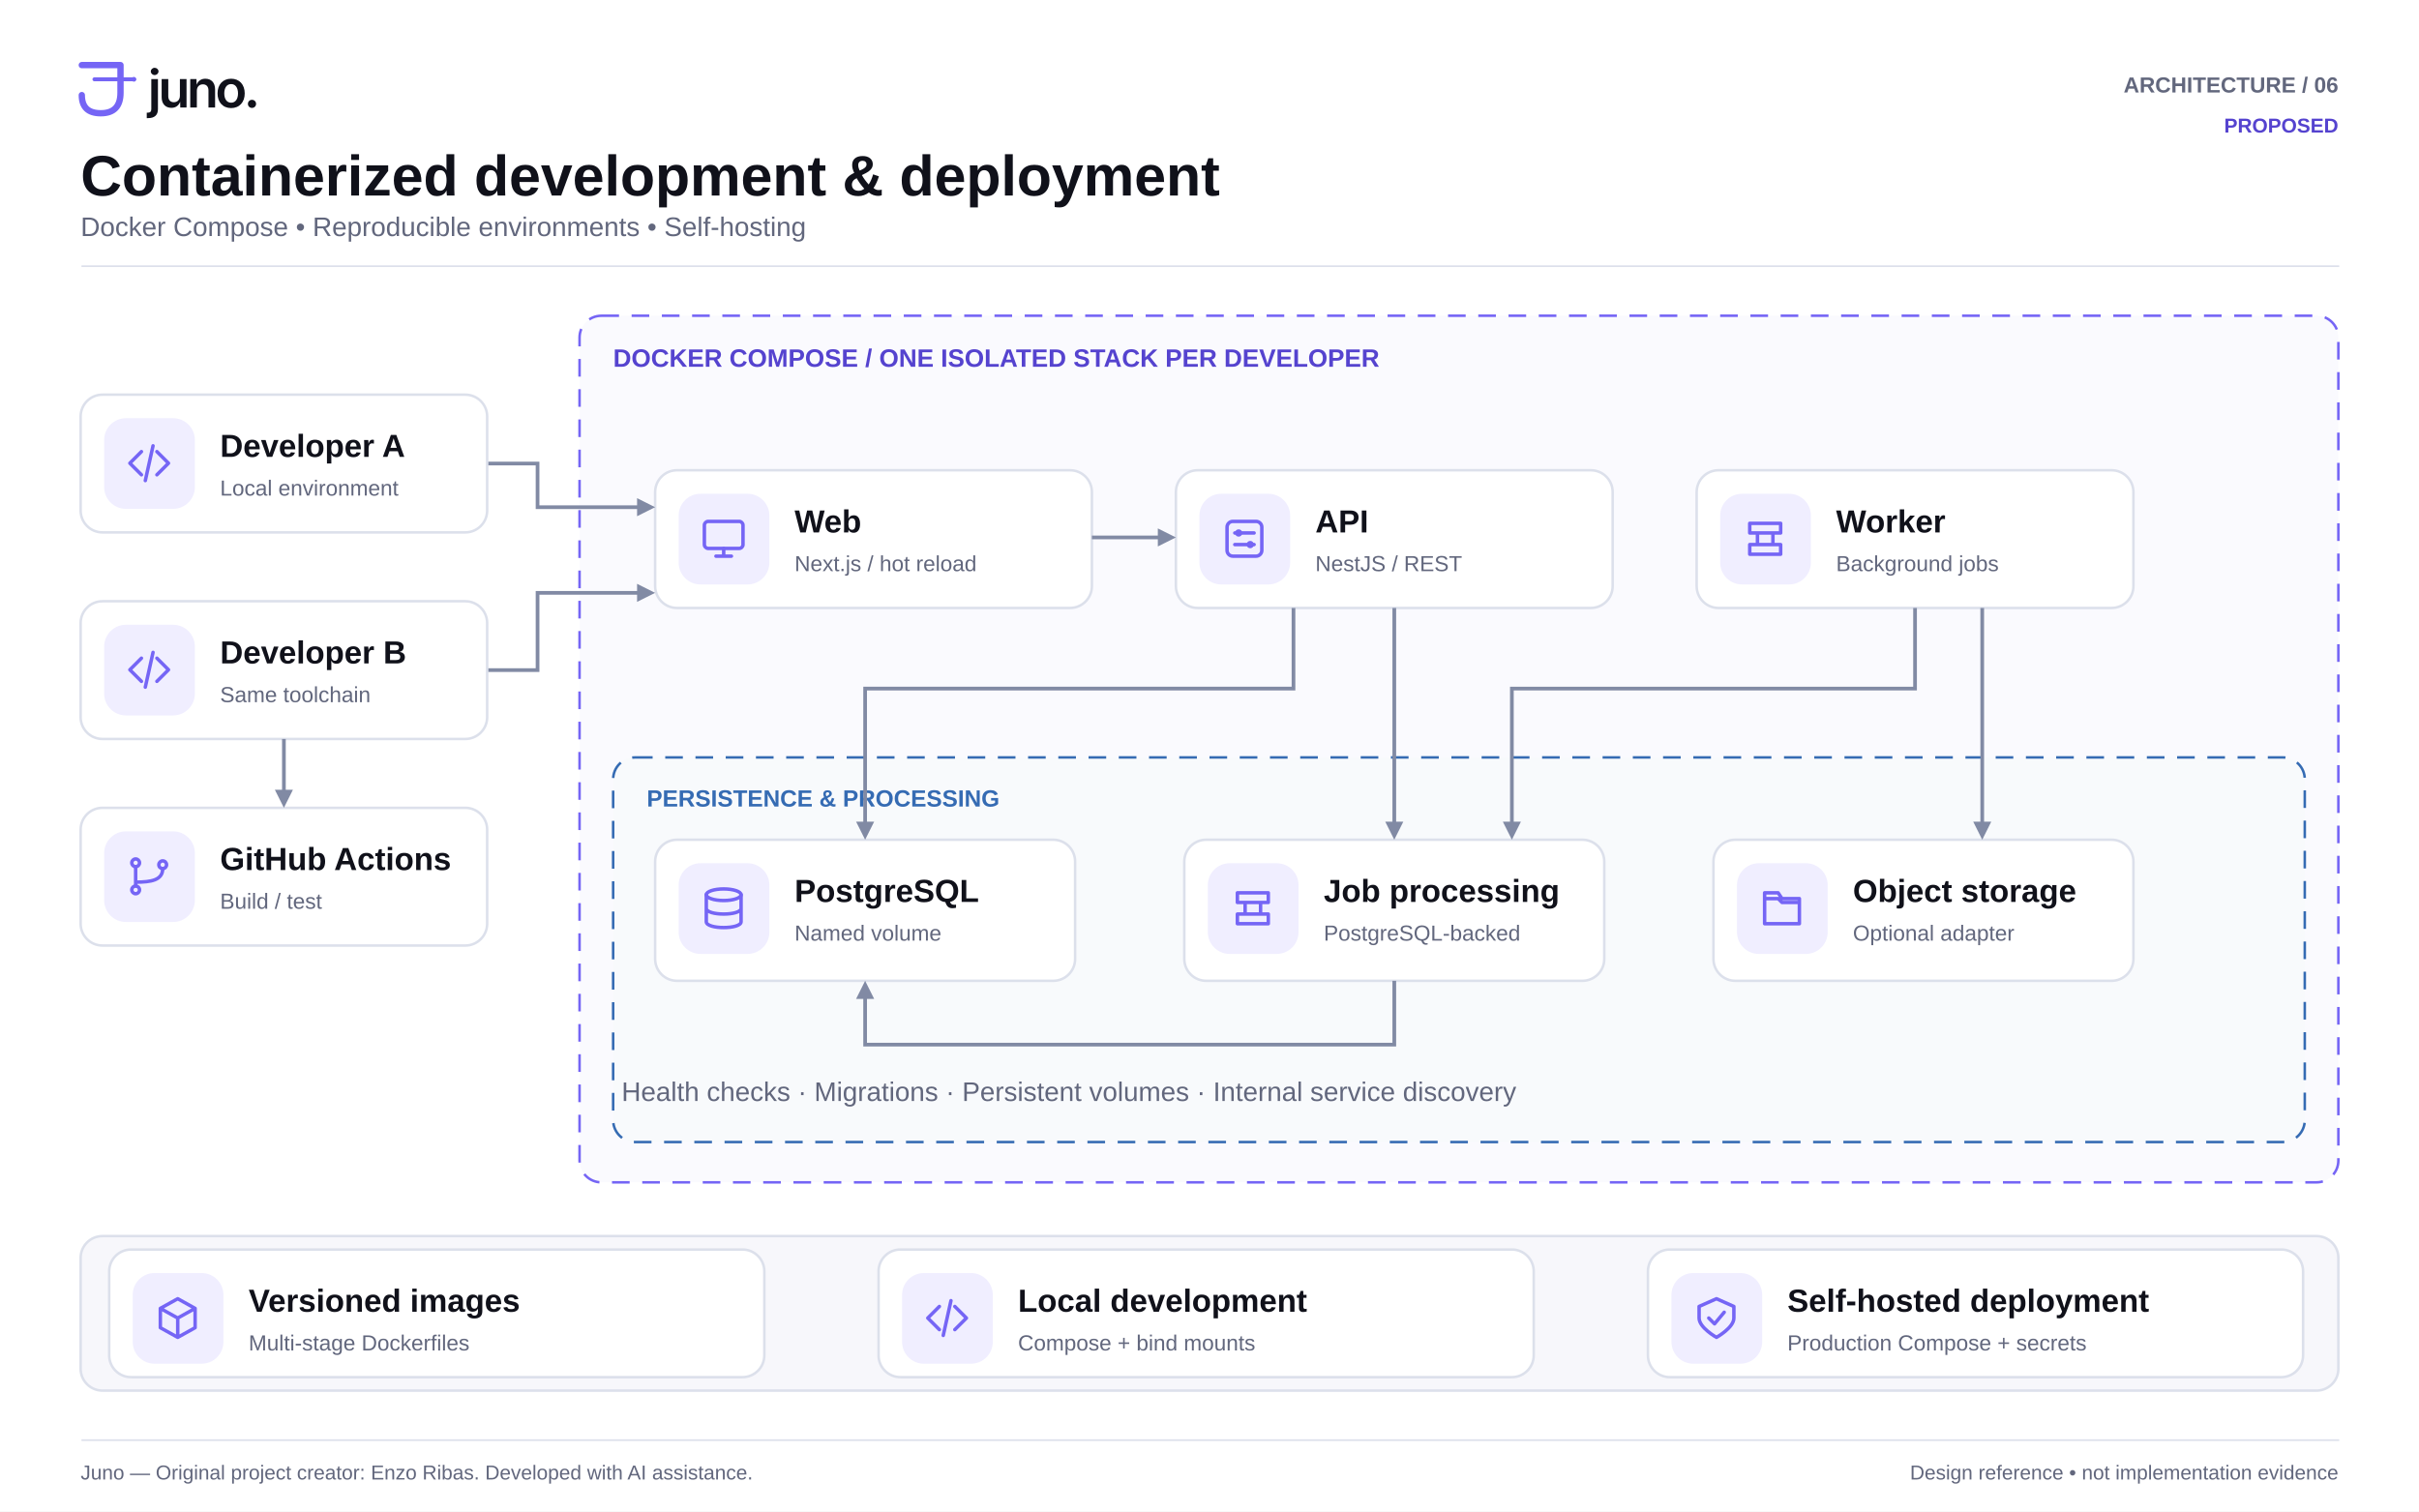
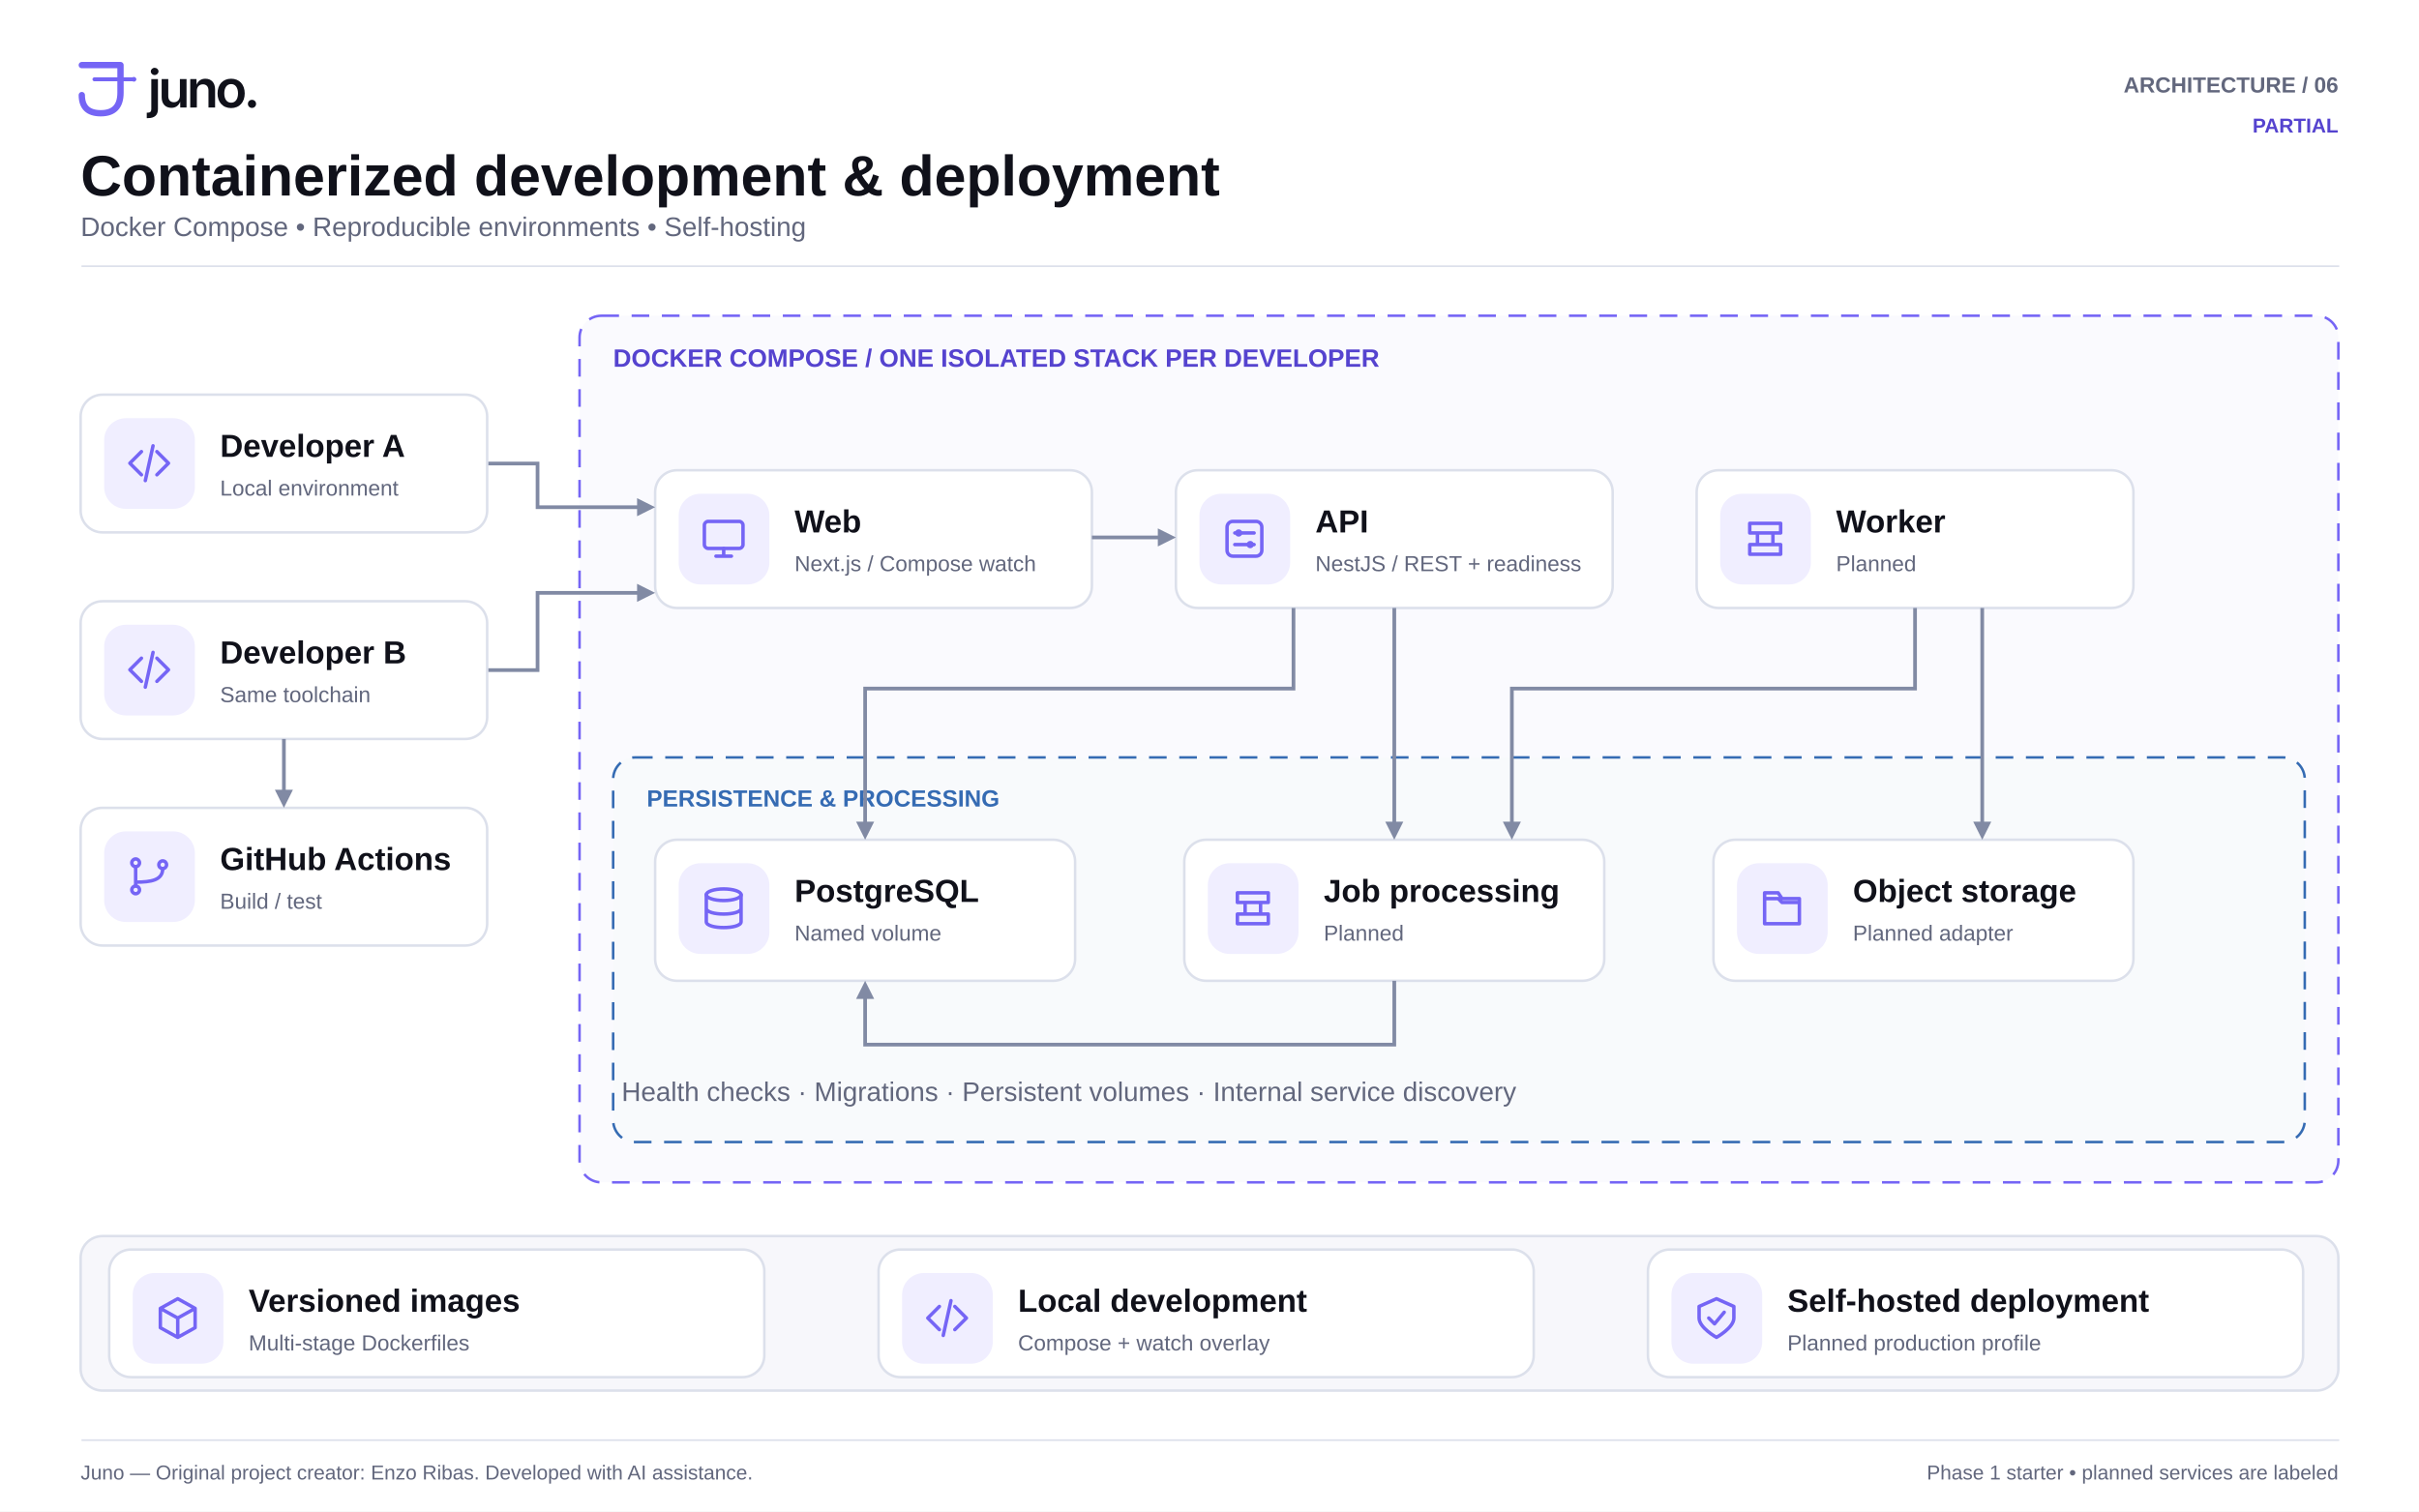
<svg xmlns="http://www.w3.org/2000/svg" style="background: transparent; background-color: transparent; color-scheme: light;" version="1.1" width="1440px" height="900px" viewBox="0 0 1440 900">
  <defs />
  <g>
    <g data-cell-id="0">
      <g data-cell-id="1">
        <g data-cell-id="cell-2">
          <g>
            <rect x="0" y="0" width="1440" height="900" fill="#ffffff" stroke="none" pointer-events="all" style="fill: rgb(255, 255, 255);" />
          </g>
        </g>
        <g data-cell-id="cell-3">
          <g>
            <path d="M 48.7 38.76 L 71.73 38.76 L 71.73 55.21 Q 71.73 67.43 59.98 67.43 Q 48.7 67.43 48.7 56.62" fill="none" stroke="#7565f5" stroke-width="3.76" stroke-linejoin="round" stroke-linecap="round" stroke-miterlimit="10" pointer-events="all" style="stroke: rgb(117, 101, 245);" />
            <path d="M 56.22 47.22 L 79.72 47.22" fill="none" stroke="#7565f5" stroke-width="2.35" stroke-linejoin="round" stroke-linecap="round" stroke-miterlimit="10" pointer-events="all" style="stroke: rgb(117, 101, 245);" />
            <ellipse cx="79.72" cy="47.22" rx="1.41" ry="1.41" fill="#7565f5" stroke="none" pointer-events="all" style="fill: rgb(117, 101, 245);" />
          </g>
        </g>
        <g data-cell-id="cell-4">
          <g>
            <path d="M 90.07 47.08 L 90.07 64.94 C 90.07 66.36 89.47 67.1 87.94 67.1 L 87.36 67.1 L 87.36 70.33 L 88.17 70.33 C 91.86 70.33 94.02 68.65 94.02 64.98 L 94.02 47.08 L 90.07 47.08 Z M 92.06 44.69 C 93.31 44.69 94.36 43.72 94.36 42.52 C 94.36 41.33 93.31 40.37 92.06 40.37 C 90.8 40.37 89.77 41.33 89.77 42.52 C 89.77 43.72 90.8 44.69 92.06 44.69 Z" fill="#10111a" stroke="none" pointer-events="all" style="fill: rgb(16, 17, 26);" />
            <path d="M 102.03 64.21 C 104.48 64.21 106.25 63.03 107.27 60.61 L 107.3 64 L 111.04 64 L 111.04 47.08 L 107.09 47.08 L 107.09 56.99 C 107.09 59.44 105.57 60.87 103.48 60.87 C 101.43 60.87 100.17 59.5 100.17 57.23 L 100.17 47.08 L 96.23 47.08 L 96.23 57.84 C 96.23 61.91 98.55 64.21 102.03 64.21 Z" fill="#10111a" stroke="none" pointer-events="all" style="fill: rgb(16, 17, 26);" />
            <path d="M 117.18 54.09 C 117.18 51.63 118.7 50.21 120.8 50.21 C 122.86 50.21 124.1 51.57 124.1 53.84 L 124.1 64 L 128.04 64 L 128.04 53.24 C 128.04 49.17 125.73 46.87 122.25 46.87 C 119.77 46.87 118.02 48.08 117.02 50.45 L 116.97 47.08 L 113.25 47.08 L 113.25 64 L 117.18 64 L 117.18 54.09 Z" fill="#10111a" stroke="none" pointer-events="all" style="fill: rgb(16, 17, 26);" />
            <path d="M 137.59 64.35 C 142.52 64.35 145.68 60.84 145.68 55.63 C 145.68 50.36 142.52 46.87 137.59 46.87 C 132.65 46.87 129.5 50.36 129.5 55.63 C 129.5 60.84 132.65 64.35 137.59 64.35 Z M 137.59 61.15 C 134.85 61.15 133.51 58.7 133.51 55.61 C 133.51 52.5 134.85 50.06 137.59 50.06 C 140.34 50.06 141.69 52.5 141.69 55.61 C 141.69 58.7 140.34 61.15 137.59 61.15 Z" fill="#10111a" stroke="none" pointer-events="all" style="fill: rgb(16, 17, 26);" />
            <path d="M 150 64.26 C 151.36 64.26 152.44 63.2 152.44 61.84 C 152.44 60.49 151.36 59.43 150 59.43 C 148.64 59.43 147.58 60.49 147.58 61.84 C 147.58 63.2 148.64 64.26 150 64.26 Z" fill="#10111a" stroke="none" pointer-events="all" style="fill: rgb(16, 17, 26);" />
          </g>
        </g>
        <g data-cell-id="cell-5">
          <g>
            <rect x="48" y="80.04" width="1115.2" height="40.8" fill="none" stroke="none" pointer-events="all" />
          </g>
          <g>
            <g fill="#10111A" font-family="Arial" font-weight="bold" text-anchor="start" font-size="34px" style="fill: rgb(16, 17, 26);">
              <text x="48" y="116.44">Containerized development &amp; deployment</text>
            </g>
          </g>
        </g>
        <g data-cell-id="cell-6">
          <g>
            <rect x="48" y="123.96" width="774.08" height="19.2" fill="none" stroke="none" pointer-events="all" />
          </g>
          <g>
            <g fill="#62677D" font-family="Arial" text-anchor="start" font-size="16px" style="fill: rgb(98, 103, 125);">
              <text x="48" y="140.56">Docker Compose • Reproducible environments • Self-hosting</text>
            </g>
          </g>
        </g>
        <g data-cell-id="cell-7">
          <g>
            <rect x="1189.46" y="41.78" width="202.54" height="15.6" fill="none" stroke="none" pointer-events="all" />
          </g>
          <g>
            <g fill="#62677D" font-family="Arial" font-weight="bold" text-anchor="end" font-size="13px" style="fill: rgb(98, 103, 125);">
              <text x="1392" y="55.08">ARCHITECTURE / 06</text>
            </g>
          </g>
        </g>
        <g data-cell-id="cell-8">
          <g>
            <rect x="1293.6" y="66.72" width="98.4" height="14.4" fill="none" stroke="none" pointer-events="all" />
          </g>
          <g>
            <g fill="#5543CF" font-family="Arial" font-weight="bold" text-anchor="end" font-size="12px" style="fill: rgb(85, 67, 207);">
-               <text x="1392" y="78.92">PROPOSED</text>
+               <text x="1392" y="78.92">PARTIAL</text>
            </g>
          </g>
        </g>
        <g data-cell-id="cell-9">
          <g transform="translate(0.5,0.5)">
            <path d="M 48 158 L 1392 158" fill="none" stroke="#dce0eb" stroke-miterlimit="10" pointer-events="stroke" style="stroke: rgb(220, 224, 235);" />
          </g>
        </g>
        <g data-cell-id="cell-10">
          <g transform="translate(0.5,0.5)">
            <path d="M 48 857 L 1392 857" fill="none" stroke="#dce0eb" stroke-miterlimit="10" pointer-events="stroke" style="stroke: rgb(220, 224, 235);" />
          </g>
        </g>
        <g data-cell-id="cell-11">
          <g>
            <rect x="48" y="868.72" width="747.84" height="14.4" fill="none" stroke="none" pointer-events="all" />
          </g>
          <g>
            <g fill="#62677D" font-family="Arial" text-anchor="start" font-size="12px" style="fill: rgb(98, 103, 125);">
              <text x="48" y="880.92">Juno — Original project creator: Enzo Ribas. Developed with AI assistance.</text>
            </g>
          </g>
        </g>
        <g data-cell-id="cell-12">
          <g>
            <rect x="919.68" y="868.72" width="472.32" height="14.4" fill="none" stroke="none" pointer-events="all" />
          </g>
          <g>
            <g fill="#62677D" font-family="Arial" text-anchor="end" font-size="12px" style="fill: rgb(98, 103, 125);">
-               <text x="1392" y="880.92">Design reference • not implementation evidence</text>
+               <text x="1392" y="880.92">Phase 1 starter • planned services are labeled</text>
            </g>
          </g>
        </g>
        <g data-cell-id="cell-14">
          <g>
            <rect x="345" y="188" width="1047" height="516" rx="13" ry="13" fill="#fafafe" stroke="#7565f5" stroke-width="1.5" stroke-dasharray="10.5 7.5" pointer-events="all" style="fill: rgb(250, 250, 254); stroke: rgb(117, 101, 245);" />
          </g>
          <g data-cell-id="cell-15">
            <g>
              <rect x="365" y="202.9" width="627.3" height="18" fill="none" stroke="none" pointer-events="all" />
            </g>
            <g>
              <g fill="#5543CF" font-family="Arial" font-weight="bold" text-anchor="start" font-size="15px" style="fill: rgb(85, 67, 207);">
                <text x="365" y="218.4">DOCKER COMPOSE / ONE ISOLATED STACK PER DEVELOPER</text>
              </g>
            </g>
          </g>
          <g data-cell-id="cell-16">
            <g>
              <rect x="365" y="451" width="1007" height="229" rx="13" ry="13" fill="#f8fafc" stroke="#356bb3" stroke-width="1.5" stroke-dasharray="10.5 7.5" pointer-events="all" style="fill: rgb(248, 250, 252); stroke: rgb(53, 107, 179);" />
            </g>
            <g data-cell-id="cell-17">
              <g>
                <rect x="385" y="465.84" width="298.48" height="16.8" fill="none" stroke="none" pointer-events="all" />
              </g>
              <g>
                <g fill="#356BB3" font-family="Arial" font-weight="bold" text-anchor="start" font-size="14px" style="fill: rgb(53, 107, 179);">
                  <text x="385" y="480.24">PERSISTENCE &amp; PROCESSING</text>
                </g>
              </g>
            </g>
            <g data-cell-id="cell-57">
              <g>
                <rect x="390" y="500" width="250" height="84" rx="13" ry="13" fill="#ffffff" stroke="#dce0eb" stroke-width="1.5" pointer-events="all" style="fill: rgb(255, 255, 255); stroke: rgb(220, 224, 235);" />
              </g>
              <g data-cell-id="cell-58">
                <g>
                  <rect x="404" y="514" width="54" height="54" rx="13" ry="13" fill="#f0eeff" stroke="none" pointer-events="all" style="fill: rgb(240, 238, 255);" />
                </g>
                <g data-cell-id="cell-59">
                  <g>
                    <ellipse cx="430.8" cy="532.75" rx="10.35" ry="3.45" fill="none" stroke="#7565f5" stroke-width="2.07" pointer-events="all" style="stroke: rgb(117, 101, 245);" />
                    <path d="M 420.45 532.75 L 420.45 548.85 C 420.45 553.45 441.15 553.45 441.15 548.85 L 441.15 532.75 M 420.45 540.8 C 420.45 545.4 441.15 545.4 441.15 540.8" fill="none" stroke="#7565f5" stroke-width="2.07" stroke-linejoin="round" stroke-linecap="round" stroke-miterlimit="10" pointer-events="all" style="stroke: rgb(117, 101, 245);" />
                  </g>
                </g>
              </g>
              <g data-cell-id="cell-60">
                <g>
                  <rect x="473" y="517.14" width="186.96" height="22.8" fill="none" stroke="none" pointer-events="all" />
                </g>
                <g>
                  <g fill="#10111A" font-family="Arial" font-weight="bold" text-anchor="start" font-size="19px" style="fill: rgb(16, 17, 26);">
                    <text x="473" y="537.04">PostgreSQL</text>
                  </g>
                </g>
              </g>
              <g data-cell-id="cell-61">
                <g>
                  <rect x="473" y="546.78" width="149.24" height="15.6" fill="none" stroke="none" pointer-events="all" />
                </g>
                <g>
                  <g fill="#62677D" font-family="Arial" text-anchor="start" font-size="13px" style="fill: rgb(98, 103, 125);">
                    <text x="473" y="560.08">Named volume</text>
                  </g>
                </g>
              </g>
            </g>
            <g data-cell-id="cell-62">
              <g>
                <rect x="705" y="500" width="250" height="84" rx="13" ry="13" fill="#ffffff" stroke="#dce0eb" stroke-width="1.5" pointer-events="all" style="fill: rgb(255, 255, 255); stroke: rgb(220, 224, 235);" />
              </g>
              <g data-cell-id="cell-63">
                <g>
                  <rect x="719" y="514" width="54" height="54" rx="13" ry="13" fill="#f0eeff" stroke="none" pointer-events="all" style="fill: rgb(240, 238, 255);" />
                </g>
                <g data-cell-id="cell-64">
                  <g>
                    <path d="M 736.6 531.6 L 755 531.6 L 755 537.35 L 736.6 537.35 L 736.6 531.6 Z M 736.6 544.25 L 755 544.25 L 755 550 L 736.6 550 L 736.6 544.25 Z M 741.2 537.35 L 741.2 544.25 M 750.4 537.35 L 750.4 544.25" fill="none" stroke="#7565f5" stroke-width="2.07" stroke-linejoin="round" stroke-linecap="round" stroke-miterlimit="10" pointer-events="all" style="stroke: rgb(117, 101, 245);" />
                  </g>
                </g>
              </g>
              <g data-cell-id="cell-65">
                <g>
                  <rect x="788" y="517.14" width="249.28" height="22.8" fill="none" stroke="none" pointer-events="all" />
                </g>
                <g>
                  <g fill="#10111A" font-family="Arial" font-weight="bold" text-anchor="start" font-size="19px" style="fill: rgb(16, 17, 26);">
                    <text x="788" y="537.04">Job processing</text>
                  </g>
                </g>
              </g>
              <g data-cell-id="cell-66">
                <g>
                  <rect x="788" y="546.78" width="202.54" height="15.6" fill="none" stroke="none" pointer-events="all" />
                </g>
                <g>
                  <g fill="#62677D" font-family="Arial" text-anchor="start" font-size="13px" style="fill: rgb(98, 103, 125);">
-                     <text x="788" y="560.08">PostgreSQL-backed</text>
+                     <text x="788" y="560.08">Planned</text>
                  </g>
                </g>
              </g>
            </g>
            <g data-cell-id="cell-67">
              <g>
                <rect x="1020" y="500" width="250" height="84" rx="13" ry="13" fill="#ffffff" stroke="#dce0eb" stroke-width="1.5" pointer-events="all" style="fill: rgb(255, 255, 255); stroke: rgb(220, 224, 235);" />
              </g>
              <g data-cell-id="cell-68">
                <g>
                  <rect x="1034" y="514" width="54" height="54" rx="13" ry="13" fill="#f0eeff" stroke="none" pointer-events="all" style="fill: rgb(240, 238, 255);" />
                </g>
                <g data-cell-id="cell-69">
                  <g>
                    <path d="M 1050.45 535.05 L 1058.5 535.05 L 1060.8 537.35 L 1071.15 537.35 L 1071.15 550 L 1050.45 550 L 1050.45 535.05 Z M 1050.45 535.05 L 1050.45 531.6 L 1058.5 531.6 L 1060.8 535.05 L 1071.15 535.05 L 1071.15 537.35" fill="none" stroke="#7565f5" stroke-width="2.07" stroke-linejoin="round" stroke-linecap="round" stroke-miterlimit="10" pointer-events="all" style="stroke: rgb(117, 101, 245);" />
                  </g>
                </g>
              </g>
              <g data-cell-id="cell-70">
                <g>
                  <rect x="1103" y="517.14" width="249.28" height="22.8" fill="none" stroke="none" pointer-events="all" />
                </g>
                <g>
                  <g fill="#10111A" font-family="Arial" font-weight="bold" text-anchor="start" font-size="19px" style="fill: rgb(16, 17, 26);">
                    <text x="1103" y="537.04">Object storage</text>
                  </g>
                </g>
              </g>
              <g data-cell-id="cell-71">
                <g>
                  <rect x="1103" y="546.78" width="191.88" height="15.6" fill="none" stroke="none" pointer-events="all" />
                </g>
                <g>
                  <g fill="#62677D" font-family="Arial" text-anchor="start" font-size="13px" style="fill: rgb(98, 103, 125);">
-                     <text x="1103" y="560.08">Optional adapter</text>
+                     <text x="1103" y="560.08">Planned adapter</text>
                  </g>
                </g>
              </g>
            </g>
            <g data-cell-id="cell-72">
              <g>
                <rect x="370" y="638.96" width="1068" height="19.2" fill="none" stroke="none" pointer-events="all" />
              </g>
              <g>
                <g fill="#62677D" font-family="Arial" text-anchor="start" font-size="16px" style="fill: rgb(98, 103, 125);">
                  <text x="370" y="655.56">Health checks  ·  Migrations  ·  Persistent volumes  ·  Internal service discovery</text>
                </g>
              </g>
            </g>
          </g>
          <g data-cell-id="cell-42">
            <g>
              <rect x="390" y="280" width="260" height="82" rx="13" ry="13" fill="#ffffff" stroke="#dce0eb" stroke-width="1.5" pointer-events="all" style="fill: rgb(255, 255, 255); stroke: rgb(220, 224, 235);" />
            </g>
            <g data-cell-id="cell-43">
              <g>
                <rect x="404" y="294" width="54" height="54" rx="13" ry="13" fill="#f0eeff" stroke="none" pointer-events="all" style="fill: rgb(240, 238, 255);" />
              </g>
              <g data-cell-id="cell-44">
                <g>
                  <rect x="419.3" y="310.45" width="23" height="16.1" rx="2.3" ry="2.3" fill="none" stroke="#7565f5" stroke-width="2.07" pointer-events="all" style="stroke: rgb(117, 101, 245);" />
                  <path d="M 426.2 331.15 L 435.4 331.15 M 430.8 326.55 L 430.8 331.15" fill="none" stroke="#7565f5" stroke-width="2.07" stroke-linejoin="round" stroke-linecap="round" stroke-miterlimit="10" pointer-events="all" style="stroke: rgb(117, 101, 245);" />
                </g>
              </g>
            </g>
            <g data-cell-id="cell-45">
              <g>
                <rect x="473" y="297.14" width="90" height="22.8" fill="none" stroke="none" pointer-events="all" />
              </g>
              <g>
                <g fill="#10111A" font-family="Arial" font-weight="bold" text-anchor="start" font-size="19px" style="fill: rgb(16, 17, 26);">
                  <text x="473" y="317.04">Web</text>
                </g>
              </g>
            </g>
            <g data-cell-id="cell-46">
              <g>
                <rect x="473" y="326.78" width="234.52" height="15.6" fill="none" stroke="none" pointer-events="all" />
              </g>
              <g>
                <g fill="#62677D" font-family="Arial" text-anchor="start" font-size="13px" style="fill: rgb(98, 103, 125);">
-                   <text x="473" y="340.08">Next.js / hot reload</text>
+                   <text x="473" y="340.08">Next.js / Compose watch</text>
                </g>
              </g>
            </g>
          </g>
          <g data-cell-id="cell-47">
            <g>
              <rect x="700" y="280" width="260" height="82" rx="13" ry="13" fill="#ffffff" stroke="#dce0eb" stroke-width="1.5" pointer-events="all" style="fill: rgb(255, 255, 255); stroke: rgb(220, 224, 235);" />
            </g>
            <g data-cell-id="cell-48">
              <g>
                <rect x="714" y="294" width="54" height="54" rx="13" ry="13" fill="#f0eeff" stroke="none" pointer-events="all" style="fill: rgb(240, 238, 255);" />
              </g>
              <g data-cell-id="cell-49">
                <g>
                  <rect x="730.45" y="310.45" width="20.7" height="20.7" rx="3.45" ry="3.45" fill="none" stroke="#7565f5" stroke-width="2.07" pointer-events="all" style="stroke: rgb(117, 101, 245);" />
                  <path d="M 735.05 317.35 L 746.55 317.35 M 735.05 324.25 L 746.55 324.25" fill="none" stroke="#7565f5" stroke-width="2.07" stroke-linejoin="round" stroke-linecap="round" stroke-miterlimit="10" pointer-events="all" style="stroke: rgb(117, 101, 245);" />
                  <ellipse cx="737.35" cy="317.35" rx="1.15" ry="1.15" fill="none" stroke="#7565f5" stroke-width="2.07" pointer-events="all" style="stroke: rgb(117, 101, 245);" />
                  <ellipse cx="744.25" cy="324.25" rx="1.15" ry="1.15" fill="none" stroke="#7565f5" stroke-width="2.07" pointer-events="all" style="stroke: rgb(117, 101, 245);" />
                </g>
              </g>
            </g>
            <g data-cell-id="cell-50">
              <g>
                <rect x="783" y="297.14" width="90" height="22.8" fill="none" stroke="none" pointer-events="all" />
              </g>
              <g>
                <g fill="#10111A" font-family="Arial" font-weight="bold" text-anchor="start" font-size="19px" style="fill: rgb(16, 17, 26);">
                  <text x="783" y="317.04">API</text>
                </g>
              </g>
            </g>
            <g data-cell-id="cell-51">
              <g>
                <rect x="783" y="326.78" width="159.9" height="15.6" fill="none" stroke="none" pointer-events="all" />
              </g>
              <g>
                <g fill="#62677D" font-family="Arial" text-anchor="start" font-size="13px" style="fill: rgb(98, 103, 125);">
-                   <text x="783" y="340.08">NestJS / REST</text>
+                   <text x="783" y="340.08">NestJS / REST + readiness</text>
                </g>
              </g>
            </g>
          </g>
          <g data-cell-id="cell-52">
            <g>
              <rect x="1010" y="280" width="260" height="82" rx="13" ry="13" fill="#ffffff" stroke="#dce0eb" stroke-width="1.5" pointer-events="all" style="fill: rgb(255, 255, 255); stroke: rgb(220, 224, 235);" />
            </g>
            <g data-cell-id="cell-53">
              <g>
                <rect x="1024" y="294" width="54" height="54" rx="13" ry="13" fill="#f0eeff" stroke="none" pointer-events="all" style="fill: rgb(240, 238, 255);" />
              </g>
              <g data-cell-id="cell-54">
                <g>
                  <path d="M 1041.6 311.6 L 1060 311.6 L 1060 317.35 L 1041.6 317.35 L 1041.6 311.6 Z M 1041.6 324.25 L 1060 324.25 L 1060 330 L 1041.6 330 L 1041.6 324.25 Z M 1046.2 317.35 L 1046.2 324.25 M 1055.4 317.35 L 1055.4 324.25" fill="none" stroke="#7565f5" stroke-width="2.07" stroke-linejoin="round" stroke-linecap="round" stroke-miterlimit="10" pointer-events="all" style="stroke: rgb(117, 101, 245);" />
                </g>
              </g>
            </g>
            <g data-cell-id="cell-55">
              <g>
                <rect x="1093" y="297.14" width="124.64" height="22.8" fill="none" stroke="none" pointer-events="all" />
              </g>
              <g>
                <g fill="#10111A" font-family="Arial" font-weight="bold" text-anchor="start" font-size="19px" style="fill: rgb(16, 17, 26);">
                  <text x="1093" y="317.04">Worker</text>
                </g>
              </g>
            </g>
            <g data-cell-id="cell-56">
              <g>
                <rect x="1093" y="326.78" width="181.22" height="15.6" fill="none" stroke="none" pointer-events="all" />
              </g>
              <g>
                <g fill="#62677D" font-family="Arial" text-anchor="start" font-size="13px" style="fill: rgb(98, 103, 125);">
-                   <text x="1093" y="340.08">Background jobs</text>
+                   <text x="1093" y="340.08">Planned</text>
                </g>
              </g>
            </g>
          </g>
        </g>
        <g data-cell-id="cell-18">
          <g>
            <path d="M 290 276 L 320 276 L 320 302 L 380.34 302" fill="none" stroke="#818aa4" stroke-width="2.2" stroke-miterlimit="10" pointer-events="stroke" style="stroke: rgb(129, 138, 164);" />
            <path d="M 387.54 302 L 380.34 305.6 L 380.34 298.4 Z" fill="#818aa4" stroke="#818aa4" stroke-width="2.2" stroke-miterlimit="10" pointer-events="all" style="fill: rgb(129, 138, 164); stroke: rgb(129, 138, 164);" />
          </g>
        </g>
        <g data-cell-id="cell-19">
          <g>
            <path d="M 290 399 L 320 399 L 320 353 L 380.34 353" fill="none" stroke="#818aa4" stroke-width="2.2" stroke-miterlimit="10" pointer-events="stroke" style="stroke: rgb(129, 138, 164);" />
            <path d="M 387.54 353 L 380.34 356.6 L 380.34 349.4 Z" fill="#818aa4" stroke="#818aa4" stroke-width="2.2" stroke-miterlimit="10" pointer-events="all" style="fill: rgb(129, 138, 164); stroke: rgb(129, 138, 164);" />
          </g>
        </g>
        <g data-cell-id="cell-20">
          <g>
            <path d="M 650 320 L 690.34 320" fill="none" stroke="#818aa4" stroke-width="2.2" stroke-miterlimit="10" pointer-events="stroke" style="stroke: rgb(129, 138, 164);" />
            <path d="M 697.54 320 L 690.34 323.6 L 690.34 316.4 Z" fill="#818aa4" stroke="#818aa4" stroke-width="2.2" stroke-miterlimit="10" pointer-events="all" style="fill: rgb(129, 138, 164); stroke: rgb(129, 138, 164);" />
          </g>
        </g>
        <g data-cell-id="cell-21">
          <g>
            <path d="M 830 362 L 830 490.34" fill="none" stroke="#818aa4" stroke-width="2.2" stroke-miterlimit="10" pointer-events="stroke" style="stroke: rgb(129, 138, 164);" />
            <path d="M 830 497.54 L 826.4 490.34 L 833.6 490.34 Z" fill="#818aa4" stroke="#818aa4" stroke-width="2.2" stroke-miterlimit="10" pointer-events="all" style="fill: rgb(129, 138, 164); stroke: rgb(129, 138, 164);" />
          </g>
        </g>
        <g data-cell-id="cell-22">
          <g>
            <path d="M 769.99 362 L 770 410 L 515 410 L 515 490.34" fill="none" stroke="#818aa4" stroke-width="2.2" stroke-miterlimit="10" pointer-events="stroke" style="stroke: rgb(129, 138, 164);" />
            <path d="M 515 497.54 L 511.4 490.34 L 518.6 490.34 Z" fill="#818aa4" stroke="#818aa4" stroke-width="2.2" stroke-miterlimit="10" pointer-events="all" style="fill: rgb(129, 138, 164); stroke: rgb(129, 138, 164);" />
          </g>
        </g>
        <g data-cell-id="cell-23">
          <g>
            <path d="M 1140 362 L 1140 410 L 900 410 L 900 490.34" fill="none" stroke="#818aa4" stroke-width="2.2" stroke-miterlimit="10" pointer-events="stroke" style="stroke: rgb(129, 138, 164);" />
            <path d="M 900 497.54 L 896.4 490.34 L 903.6 490.34 Z" fill="#818aa4" stroke="#818aa4" stroke-width="2.2" stroke-miterlimit="10" pointer-events="all" style="fill: rgb(129, 138, 164); stroke: rgb(129, 138, 164);" />
          </g>
        </g>
        <g data-cell-id="cell-24">
          <g>
            <path d="M 1179.99 362 L 1180 490.34" fill="none" stroke="#818aa4" stroke-width="2.2" stroke-miterlimit="10" pointer-events="stroke" style="stroke: rgb(129, 138, 164);" />
            <path d="M 1180 497.54 L 1176.4 490.34 L 1183.6 490.34 Z" fill="#818aa4" stroke="#818aa4" stroke-width="2.2" stroke-miterlimit="10" pointer-events="all" style="fill: rgb(129, 138, 164); stroke: rgb(129, 138, 164);" />
          </g>
        </g>
        <g data-cell-id="cell-25">
          <g>
            <path d="M 830 584 L 830 622 L 515 622 L 515 593.66" fill="none" stroke="#818aa4" stroke-width="2.2" stroke-miterlimit="10" pointer-events="stroke" style="stroke: rgb(129, 138, 164);" />
            <path d="M 515 586.46 L 518.6 593.66 L 511.4 593.66 Z" fill="#818aa4" stroke="#818aa4" stroke-width="2.2" stroke-miterlimit="10" pointer-events="all" style="fill: rgb(129, 138, 164); stroke: rgb(129, 138, 164);" />
          </g>
        </g>
        <g data-cell-id="cell-26">
          <g>
            <rect x="48" y="235" width="242" height="82" rx="13" ry="13" fill="#ffffff" stroke="#dce0eb" stroke-width="1.5" pointer-events="all" style="fill: rgb(255, 255, 255); stroke: rgb(220, 224, 235);" />
          </g>
          <g data-cell-id="cell-27">
            <g>
              <rect x="62" y="249" width="54" height="54" rx="13" ry="13" fill="#f0eeff" stroke="none" pointer-events="all" style="fill: rgb(240, 238, 255);" />
            </g>
            <g data-cell-id="cell-28">
              <g>
                <path d="M 84.2 268.9 L 77.3 275.8 L 84.2 282.7 M 93.4 268.9 L 100.3 275.8 L 93.4 282.7 M 91.1 265.45 L 86.5 286.15" fill="none" stroke="#7565f5" stroke-width="2.07" stroke-linejoin="round" stroke-linecap="round" stroke-miterlimit="10" pointer-events="all" style="stroke: rgb(117, 101, 245);" />
              </g>
            </g>
          </g>
          <g data-cell-id="cell-29">
            <g>
              <rect x="131" y="252.14" width="202.54" height="22.8" fill="none" stroke="none" pointer-events="all" />
            </g>
            <g>
              <g fill="#10111A" font-family="Arial" font-weight="bold" text-anchor="start" font-size="19px" style="fill: rgb(16, 17, 26);">
                <text x="131" y="272.04">Developer A</text>
              </g>
            </g>
          </g>
          <g data-cell-id="cell-30">
            <g>
              <rect x="131" y="281.78" width="202.54" height="15.6" fill="none" stroke="none" pointer-events="all" />
            </g>
            <g>
              <g fill="#62677D" font-family="Arial" text-anchor="start" font-size="13px" style="fill: rgb(98, 103, 125);">
                <text x="131" y="295.08">Local environment</text>
              </g>
            </g>
          </g>
        </g>
        <g data-cell-id="cell-31">
          <g>
            <rect x="48" y="358" width="242" height="82" rx="13" ry="13" fill="#ffffff" stroke="#dce0eb" stroke-width="1.5" pointer-events="all" style="fill: rgb(255, 255, 255); stroke: rgb(220, 224, 235);" />
          </g>
          <g data-cell-id="cell-32">
            <g>
              <rect x="62" y="372" width="54" height="54" rx="13" ry="13" fill="#f0eeff" stroke="none" pointer-events="all" style="fill: rgb(240, 238, 255);" />
            </g>
            <g data-cell-id="cell-33">
              <g>
                <path d="M 84.2 391.9 L 77.3 398.8 L 84.2 405.7 M 93.4 391.9 L 100.3 398.8 L 93.4 405.7 M 91.1 388.45 L 86.5 409.15" fill="none" stroke="#7565f5" stroke-width="2.07" stroke-linejoin="round" stroke-linecap="round" stroke-miterlimit="10" pointer-events="all" style="stroke: rgb(117, 101, 245);" />
              </g>
            </g>
          </g>
          <g data-cell-id="cell-34">
            <g>
              <rect x="131" y="375.14" width="202.54" height="22.8" fill="none" stroke="none" pointer-events="all" />
            </g>
            <g>
              <g fill="#10111A" font-family="Arial" font-weight="bold" text-anchor="start" font-size="19px" style="fill: rgb(16, 17, 26);">
                <text x="131" y="395.04">Developer B</text>
              </g>
            </g>
          </g>
          <g data-cell-id="cell-35">
            <g>
              <rect x="131" y="404.78" width="170.56" height="15.6" fill="none" stroke="none" pointer-events="all" />
            </g>
            <g>
              <g fill="#62677D" font-family="Arial" text-anchor="start" font-size="13px" style="fill: rgb(98, 103, 125);">
                <text x="131" y="418.08">Same toolchain</text>
              </g>
            </g>
          </g>
        </g>
        <g data-cell-id="cell-36">
          <g>
            <rect x="48" y="481" width="242" height="82" rx="13" ry="13" fill="#ffffff" stroke="#dce0eb" stroke-width="1.5" pointer-events="all" style="fill: rgb(255, 255, 255); stroke: rgb(220, 224, 235);" />
          </g>
          <g data-cell-id="cell-37">
            <g>
              <rect x="62" y="495" width="54" height="54" rx="13" ry="13" fill="#f0eeff" stroke="none" pointer-events="all" style="fill: rgb(240, 238, 255);" />
            </g>
            <g data-cell-id="cell-38">
              <g>
                <ellipse cx="80.75" cy="513.75" rx="2.3" ry="2.3" fill="none" stroke="#7565f5" stroke-width="2.07" pointer-events="all" style="stroke: rgb(117, 101, 245);" />
                <ellipse cx="80.75" cy="529.85" rx="2.3" ry="2.3" fill="none" stroke="#7565f5" stroke-width="2.07" pointer-events="all" style="stroke: rgb(117, 101, 245);" />
                <ellipse cx="96.85" cy="514.9" rx="2.3" ry="2.3" fill="none" stroke="#7565f5" stroke-width="2.07" pointer-events="all" style="stroke: rgb(117, 101, 245);" />
                <path d="M 80.75 516.05 L 80.75 527.55 M 96.85 517.2 C 96.85 524.1 89.95 525.25 80.75 525.25" fill="none" stroke="#7565f5" stroke-width="2.07" stroke-linejoin="round" stroke-linecap="round" stroke-miterlimit="10" pointer-events="all" style="stroke: rgb(117, 101, 245);" />
              </g>
            </g>
          </g>
          <g data-cell-id="cell-39">
            <g>
              <rect x="131" y="498.14" width="249.28" height="22.8" fill="none" stroke="none" pointer-events="all" />
            </g>
            <g>
              <g fill="#10111A" font-family="Arial" font-weight="bold" text-anchor="start" font-size="19px" style="fill: rgb(16, 17, 26);">
                <text x="131" y="518.04">GitHub Actions</text>
              </g>
            </g>
          </g>
          <g data-cell-id="cell-40">
            <g>
              <rect x="131" y="527.78" width="149.24" height="15.6" fill="none" stroke="none" pointer-events="all" />
            </g>
            <g>
              <g fill="#62677D" font-family="Arial" text-anchor="start" font-size="13px" style="fill: rgb(98, 103, 125);">
                <text x="131" y="541.08">Build / test</text>
              </g>
            </g>
          </g>
        </g>
        <g data-cell-id="cell-41">
          <g>
            <path d="M 169 440 L 169 471.34" fill="none" stroke="#818aa4" stroke-width="2.2" stroke-miterlimit="10" pointer-events="stroke" style="stroke: rgb(129, 138, 164);" />
            <path d="M 169 478.54 L 165.4 471.34 L 172.6 471.34 Z" fill="#818aa4" stroke="#818aa4" stroke-width="2.2" stroke-miterlimit="10" pointer-events="all" style="fill: rgb(129, 138, 164); stroke: rgb(129, 138, 164);" />
          </g>
        </g>
        <g data-cell-id="cell-73">
          <g>
            <rect x="48" y="736" width="1344" height="92" rx="13" ry="13" fill="#f7f7fb" stroke="#dce0eb" stroke-width="1.5" pointer-events="all" style="fill: rgb(247, 247, 251); stroke: rgb(220, 224, 235);" />
          </g>
          <g data-cell-id="cell-74">
            <g>
              <rect x="65" y="744" width="390" height="76" rx="13" ry="13" fill="#ffffff" stroke="#dce0eb" stroke-width="1.5" pointer-events="all" style="fill: rgb(255, 255, 255); stroke: rgb(220, 224, 235);" />
            </g>
            <g data-cell-id="cell-75">
              <g>
                <rect x="79" y="758" width="54" height="54" rx="13" ry="13" fill="#f0eeff" stroke="none" pointer-events="all" style="fill: rgb(240, 238, 255);" />
              </g>
              <g data-cell-id="cell-76">
                <g>
                  <path d="M 95.45 779.05 L 105.8 773.3 L 116.15 779.05 L 116.15 790.55 L 105.8 796.3 L 95.45 790.55 L 95.45 779.05 Z M 95.45 779.05 L 105.8 784.8 L 116.15 779.05 M 105.8 784.8 L 105.8 796.3" fill="none" stroke="#7565f5" stroke-width="2.07" stroke-linejoin="round" stroke-linecap="round" stroke-miterlimit="10" pointer-events="all" style="stroke: rgb(117, 101, 245);" />
                </g>
              </g>
            </g>
            <g data-cell-id="cell-77">
              <g>
                <rect x="148" y="761.14" width="280.44" height="22.8" fill="none" stroke="none" pointer-events="all" />
              </g>
              <g>
                <g fill="#10111A" font-family="Arial" font-weight="bold" text-anchor="start" font-size="19px" style="fill: rgb(16, 17, 26);">
                  <text x="148" y="781.04">Versioned images</text>
                </g>
              </g>
            </g>
            <g data-cell-id="cell-78">
              <g>
                <rect x="148" y="790.78" width="266.5" height="15.6" fill="none" stroke="none" pointer-events="all" />
              </g>
              <g>
                <g fill="#62677D" font-family="Arial" text-anchor="start" font-size="13px" style="fill: rgb(98, 103, 125);">
                  <text x="148" y="804.08">Multi-stage Dockerfiles</text>
                </g>
              </g>
            </g>
          </g>
          <g data-cell-id="cell-79">
            <g>
              <rect x="523" y="744" width="390" height="76" rx="13" ry="13" fill="#ffffff" stroke="#dce0eb" stroke-width="1.5" pointer-events="all" style="fill: rgb(255, 255, 255); stroke: rgb(220, 224, 235);" />
            </g>
            <g data-cell-id="cell-80">
              <g>
                <rect x="537" y="758" width="54" height="54" rx="13" ry="13" fill="#f0eeff" stroke="none" pointer-events="all" style="fill: rgb(240, 238, 255);" />
              </g>
              <g data-cell-id="cell-81">
                <g>
                  <path d="M 559.2 777.9 L 552.3 784.8 L 559.2 791.7 M 568.4 777.9 L 575.3 784.8 L 568.4 791.7 M 566.1 774.45 L 561.5 795.15" fill="none" stroke="#7565f5" stroke-width="2.07" stroke-linejoin="round" stroke-linecap="round" stroke-miterlimit="10" pointer-events="all" style="stroke: rgb(117, 101, 245);" />
                </g>
              </g>
            </g>
            <g data-cell-id="cell-82">
              <g>
                <rect x="606" y="761.14" width="296.02" height="22.8" fill="none" stroke="none" pointer-events="all" />
              </g>
              <g>
                <g fill="#10111A" font-family="Arial" font-weight="bold" text-anchor="start" font-size="19px" style="fill: rgb(16, 17, 26);">
                  <text x="606" y="781.04">Local development</text>
                </g>
              </g>
            </g>
            <g data-cell-id="cell-83">
              <g>
                <rect x="606" y="790.78" width="245.18" height="15.6" fill="none" stroke="none" pointer-events="all" />
              </g>
              <g>
                <g fill="#62677D" font-family="Arial" text-anchor="start" font-size="13px" style="fill: rgb(98, 103, 125);">
-                   <text x="606" y="804.08">Compose + bind mounts</text>
+                   <text x="606" y="804.08">Compose + watch overlay</text>
                </g>
              </g>
            </g>
          </g>
          <g data-cell-id="cell-84">
            <g>
              <rect x="981" y="744" width="390" height="76" rx="13" ry="13" fill="#ffffff" stroke="#dce0eb" stroke-width="1.5" pointer-events="all" style="fill: rgb(255, 255, 255); stroke: rgb(220, 224, 235);" />
            </g>
            <g data-cell-id="cell-85">
              <g>
                <rect x="995" y="758" width="54" height="54" rx="13" ry="13" fill="#f0eeff" stroke="none" pointer-events="all" style="fill: rgb(240, 238, 255);" />
              </g>
              <g data-cell-id="cell-86">
                <g>
                  <path d="M 1021.8 773.3 L 1032.15 777.9 L 1032.15 784.8 C 1032.15 790.55 1021.8 796.3 1021.8 796.3 C 1021.8 796.3 1011.45 790.55 1011.45 784.8 L 1011.45 777.9 L 1021.8 773.3 Z M 1017.2 784.8 L 1020.65 788.25 L 1026.4 781.35" fill="none" stroke="#7565f5" stroke-width="2.07" stroke-linejoin="round" stroke-linecap="round" stroke-miterlimit="10" pointer-events="all" style="stroke: rgb(117, 101, 245);" />
                </g>
              </g>
            </g>
            <g data-cell-id="cell-87">
              <g>
                <rect x="1064" y="761.14" width="373.92" height="22.8" fill="none" stroke="none" pointer-events="all" />
              </g>
              <g>
                <g fill="#10111A" font-family="Arial" font-weight="bold" text-anchor="start" font-size="19px" style="fill: rgb(16, 17, 26);">
                  <text x="1064" y="781.04">Self-hosted deployment</text>
                </g>
              </g>
            </g>
            <g data-cell-id="cell-88">
              <g>
                <rect x="1064" y="790.78" width="319.8" height="15.6" fill="none" stroke="none" pointer-events="all" />
              </g>
              <g>
                <g fill="#62677D" font-family="Arial" text-anchor="start" font-size="13px" style="fill: rgb(98, 103, 125);">
-                   <text x="1064" y="804.08">Production Compose + secrets</text>
+                   <text x="1064" y="804.08">Planned production profile</text>
                </g>
              </g>
            </g>
          </g>
        </g>
      </g>
    </g>
  </g>
</svg>
